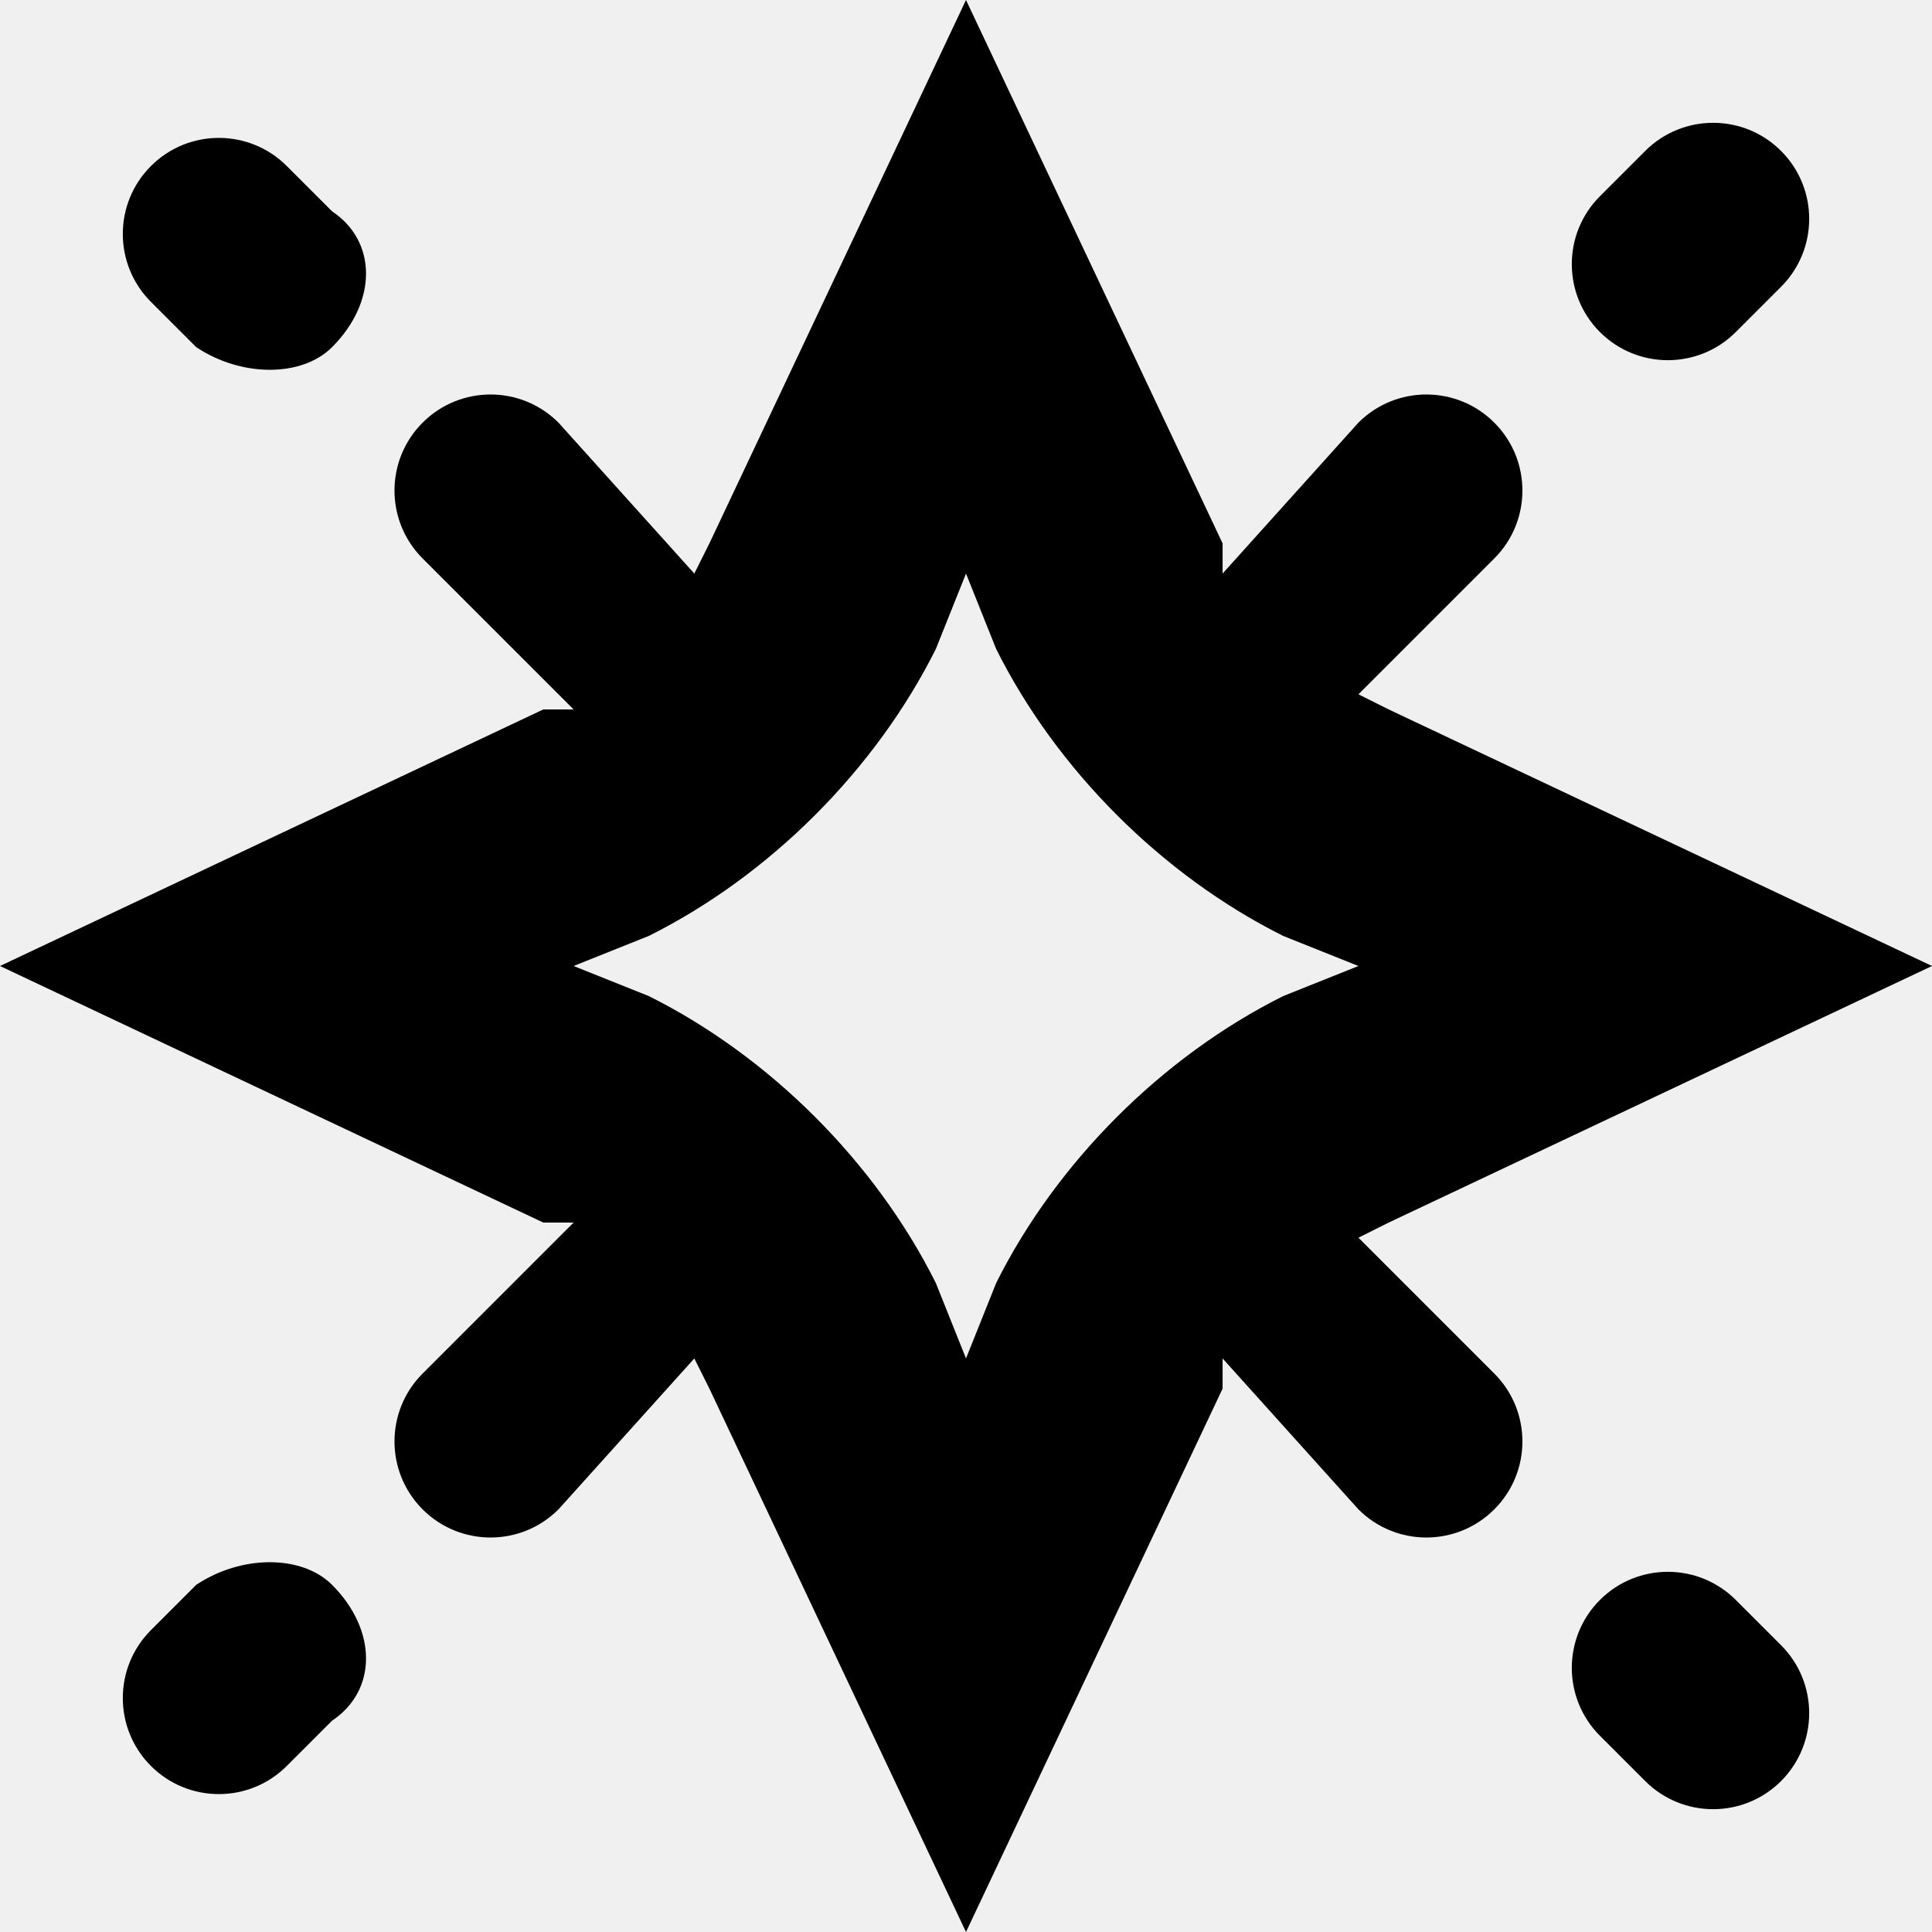
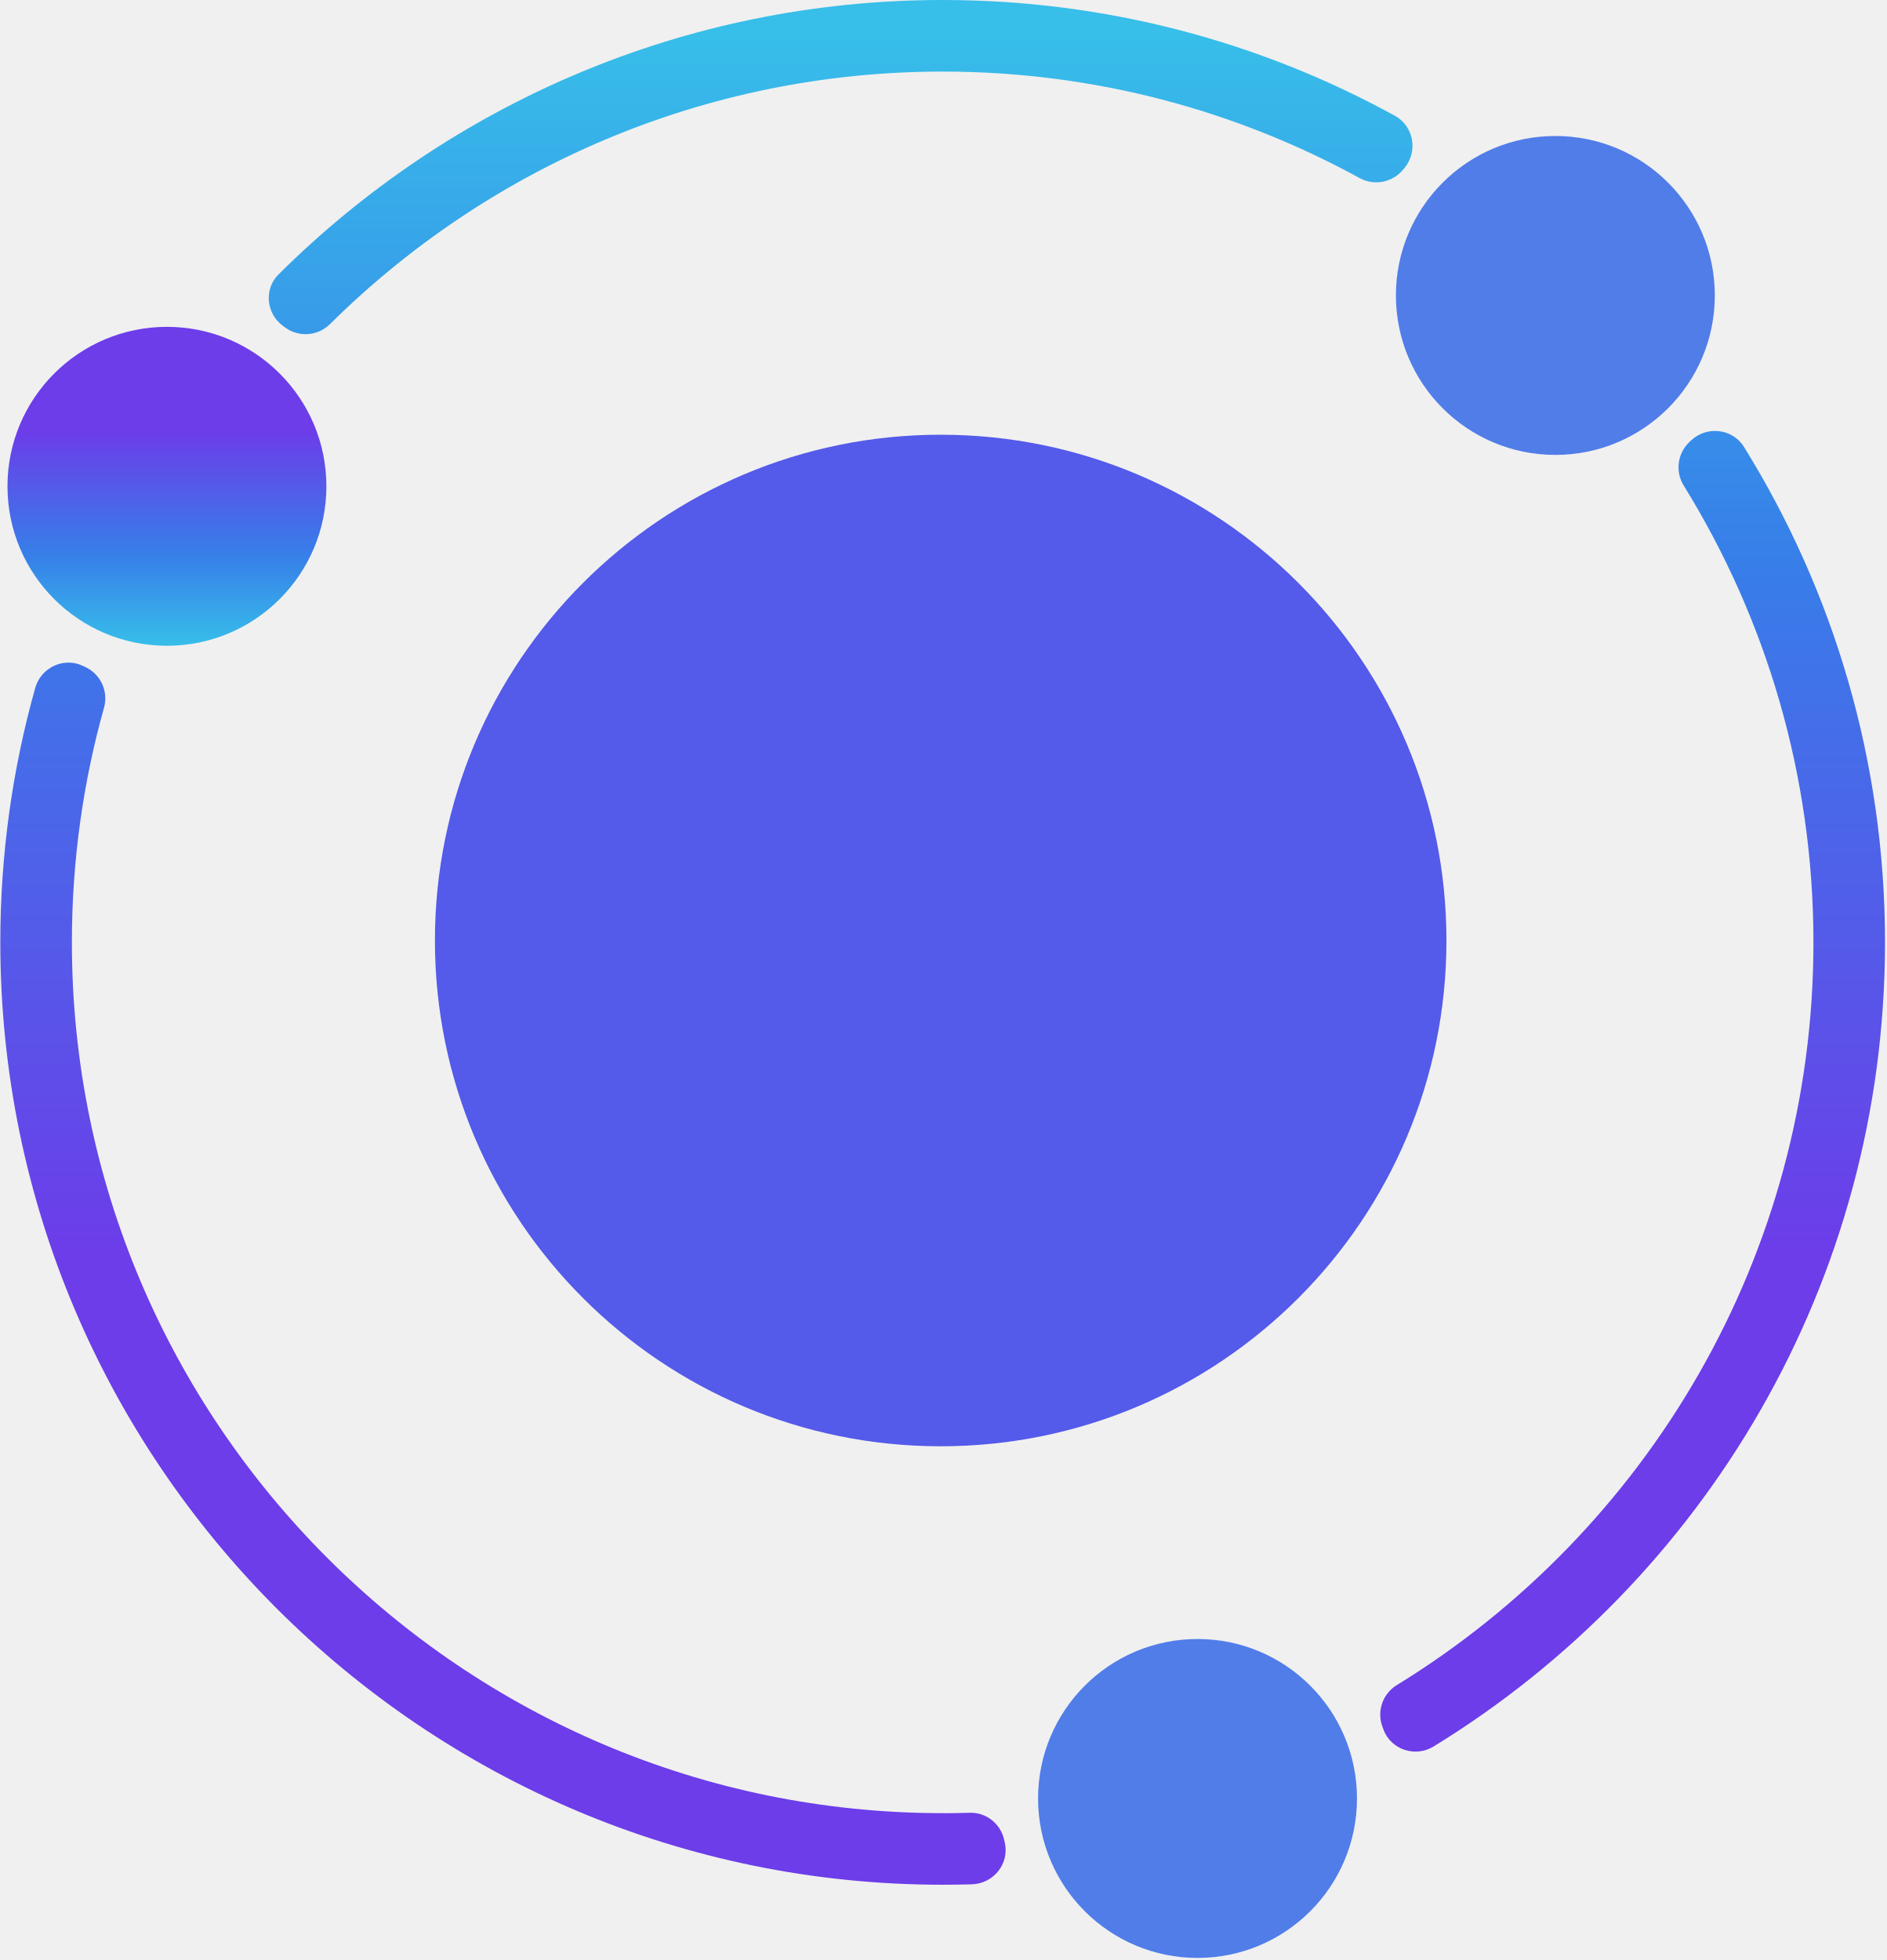
- <svg xmlns="http://www.w3.org/2000/svg" viewBox="0 0 128 128">
-   <path fill-rule="evenodd" d="M81 36 64 0 47 36l-1 2-9-10a6 6 0 0 0-9 9l10 10h-2L0 64l36 17h2L28 91a6 6 0 1 0 9 9l9-10 1 2 17 36 17-36v-2l9 10a6 6 0 1 0 9-9l-9-9 2-1 36-17-36-17-2-1 9-9a6 6 0 1 0-9-9l-9 10v-2Zm-17 2-2 5c-4 8-11 15-19 19l-5 2 5 2c8 4 15 11 19 19l2 5 2-5c4-8 11-15 19-19l5-2-5-2c-8-4-15-11-19-19l-2-5Z" clip-rule="evenodd" />
-   <path d="M118 19a6 6 0 0 0-9-9l-3 3a6 6 0 1 0 9 9l3-3Zm-96 4c-2 2-6 2-9 0l-3-3a6 6 0 1 1 9-9l3 3c3 2 3 6 0 9Zm0 82c-2-2-6-2-9 0l-3 3a6 6 0 1 0 9 9l3-3c3-2 3-6 0-9Zm96 4a6 6 0 0 1-9 9l-3-3a6 6 0 1 1 9-9l3 3Z" />
-   <style>path{fill:#000}@media (prefers-color-scheme:dark){path{fill:#fff}}</style>
+ <svg xmlns="http://www.w3.org/2000/svg" width="721" height="749" viewBox="0 0 721 749" fill="none">
+   <path d="M359.494 552.686C466.238 552.686 552.772 466.152 552.772 359.407C552.772 252.662 466.238 166.128 359.494 166.128C252.749 166.128 166.215 252.662 166.215 359.407C166.215 466.152 252.749 552.686 359.494 552.686Z" fill="#545AE9" />
+   <path d="M63.796 246.777C97.451 246.777 124.733 219.494 124.733 185.839C124.733 152.184 97.451 124.902 63.796 124.902C30.141 124.902 2.858 152.184 2.858 185.839C2.858 219.494 30.141 246.777 63.796 246.777Z" fill="url(#paint0_linear_267_10)" />
+   <path d="M594.4 173.841C628.055 173.841 655.338 146.559 655.338 112.904C655.338 79.249 628.055 51.966 594.4 51.966C560.746 51.966 533.463 79.249 533.463 112.904C533.463 146.559 560.746 173.841 594.4 173.841Z" fill="url(#paint1_linear_267_10)" />
+   <path d="M457.646 748.207C491.301 748.207 518.584 720.925 518.584 687.27C518.584 653.615 491.301 626.332 457.646 626.332C423.992 626.332 396.709 653.615 396.709 687.27C396.709 720.925 423.992 748.207 457.646 748.207Z" fill="url(#paint2_linear_267_10)" />
+   <path d="M360.241 0C261.341 0 171.612 40.078 106.463 104.845C100.737 110.534 101.722 119.906 108.25 124.628C108.45 124.774 108.651 124.92 108.851 125.066C114.139 128.986 121.433 128.494 126.101 123.862C186.272 64.238 269.036 27.351 360.241 27.351C417.933 27.351 472.234 42.102 519.587 68.049C525.221 71.13 532.168 69.726 536.271 64.767C536.399 64.621 536.508 64.475 536.636 64.329C542.014 57.929 540.355 48.228 533.025 44.217C481.715 16.027 422.802 0 360.241 0ZM360.241 692.886C176.754 692.886 27.474 543.605 27.474 360.118C27.474 329.066 31.741 298.998 39.745 270.481C41.514 264.172 38.451 257.571 32.488 254.836C32.196 254.708 31.905 254.563 31.613 254.435C24.338 250.989 15.658 255.11 13.47 262.859C4.773 293.802 0.123 326.422 0.123 360.118C0.123 558.685 161.675 720.237 360.241 720.237C363.979 720.237 367.717 720.182 371.437 720.073C379.66 719.817 385.805 712.232 384 704.209C383.927 703.863 383.854 703.516 383.781 703.188C382.468 696.988 376.944 692.539 370.598 692.74C367.17 692.849 363.724 692.904 360.26 692.904L360.241 692.886ZM646.239 168.317C646.112 168.444 645.966 168.572 645.838 168.699C641.097 173.057 640.058 180.077 643.449 185.548C674.866 236.329 693.027 296.136 693.027 360.118C693.027 480.061 629.227 585.379 533.809 643.946C528.339 647.301 526.06 654.048 528.376 660.029C528.503 660.357 528.631 660.667 528.74 660.995C531.585 668.653 540.884 671.68 547.849 667.413C651.253 604.051 720.378 489.998 720.378 360.118C720.378 290.739 700.649 225.881 666.515 170.833C662.121 163.74 652.347 162.609 646.257 168.317H646.239Z" fill="url(#paint3_linear_267_10)" />
+   <defs>
+     <linearGradient id="paint0_linear_267_10" x1="63.796" y1="246.758" x2="63.796" y2="124.902" gradientUnits="userSpaceOnUse">
+       <stop stop-color="#37BEE9" />
+       <stop offset="0.29" stop-color="#377EE9" />
+       <stop offset="0.67" stop-color="#6C3DE9" />
+     </linearGradient>
+     <linearGradient id="paint1_linear_267_10" x1="594.4" y1="-1794.52" x2="594.4" y2="-1794.52" gradientUnits="userSpaceOnUse">
+       <stop stop-color="#37BEE9" />
+       <stop offset="0.29" stop-color="#377EE9" />
+       <stop offset="0.67" stop-color="#6C3DE9" />
+     </linearGradient>
+     <linearGradient id="paint2_linear_267_10" x1="457.646" y1="-1220.15" x2="457.646" y2="-1220.15" gradientUnits="userSpaceOnUse">
+       <stop stop-color="#37BEE9" />
+       <stop offset="0.29" stop-color="#377EE9" />
+       <stop offset="0.67" stop-color="#6C3DE9" />
+     </linearGradient>
+     <linearGradient id="paint3_linear_267_10" x1="360.241" y1="13.675" x2="360.241" y2="706.561" gradientUnits="userSpaceOnUse">
+       <stop stop-color="#37BEE9" />
+       <stop offset="0.29" stop-color="#377EE9" />
+       <stop offset="0.67" stop-color="#6C3DE9" />
+     </linearGradient>
+   </defs>
</svg>
